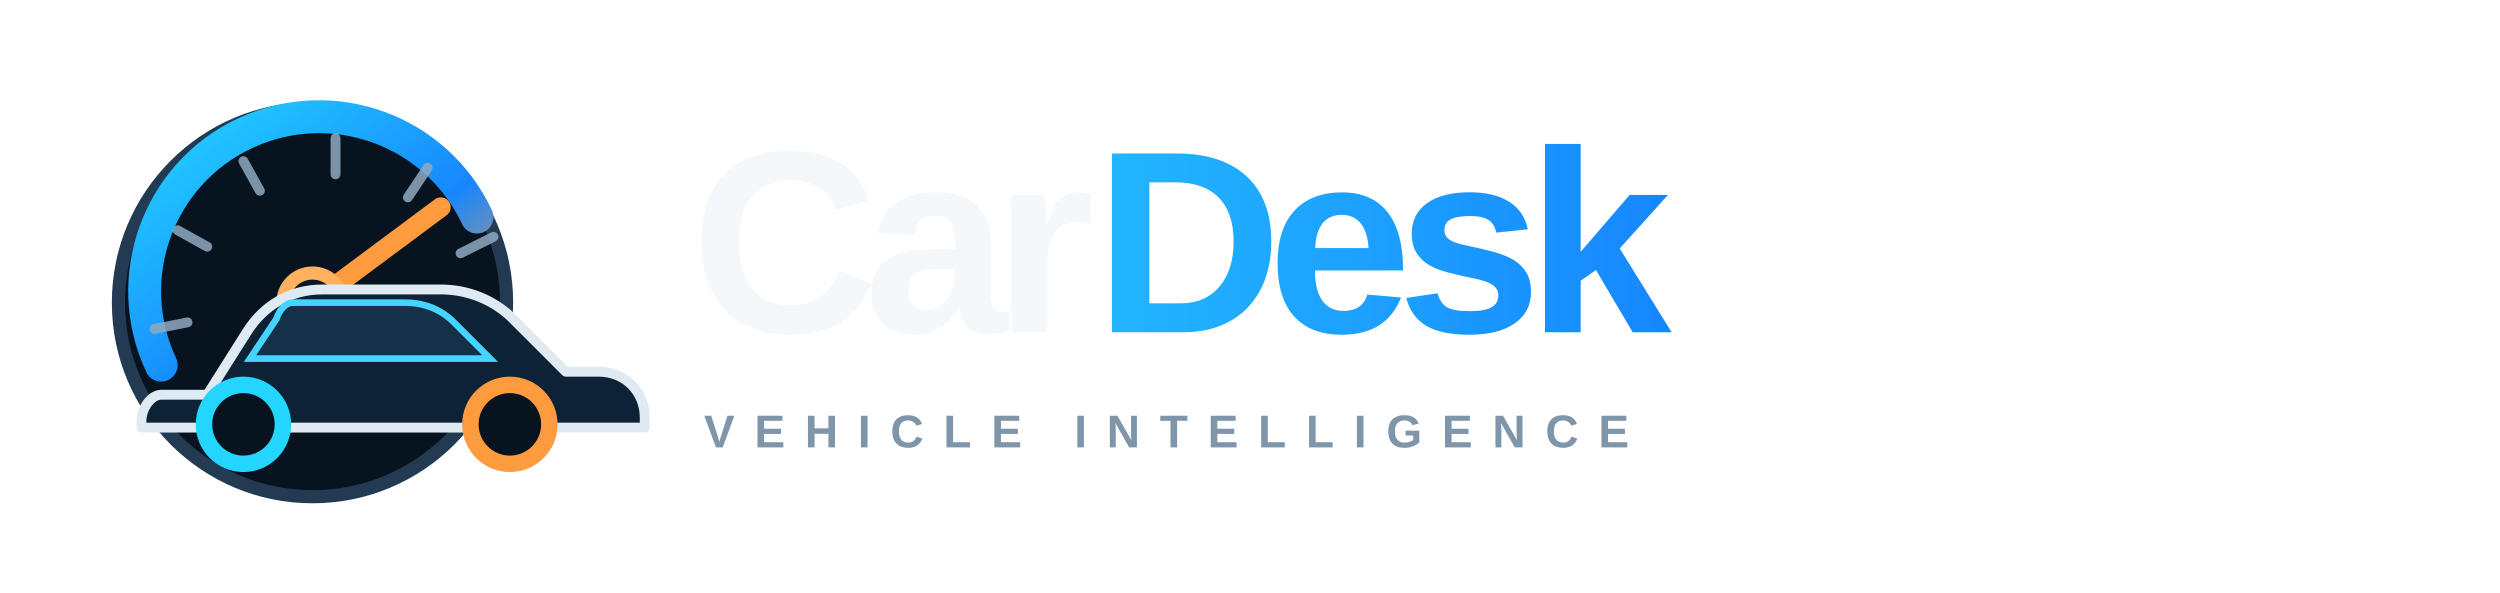
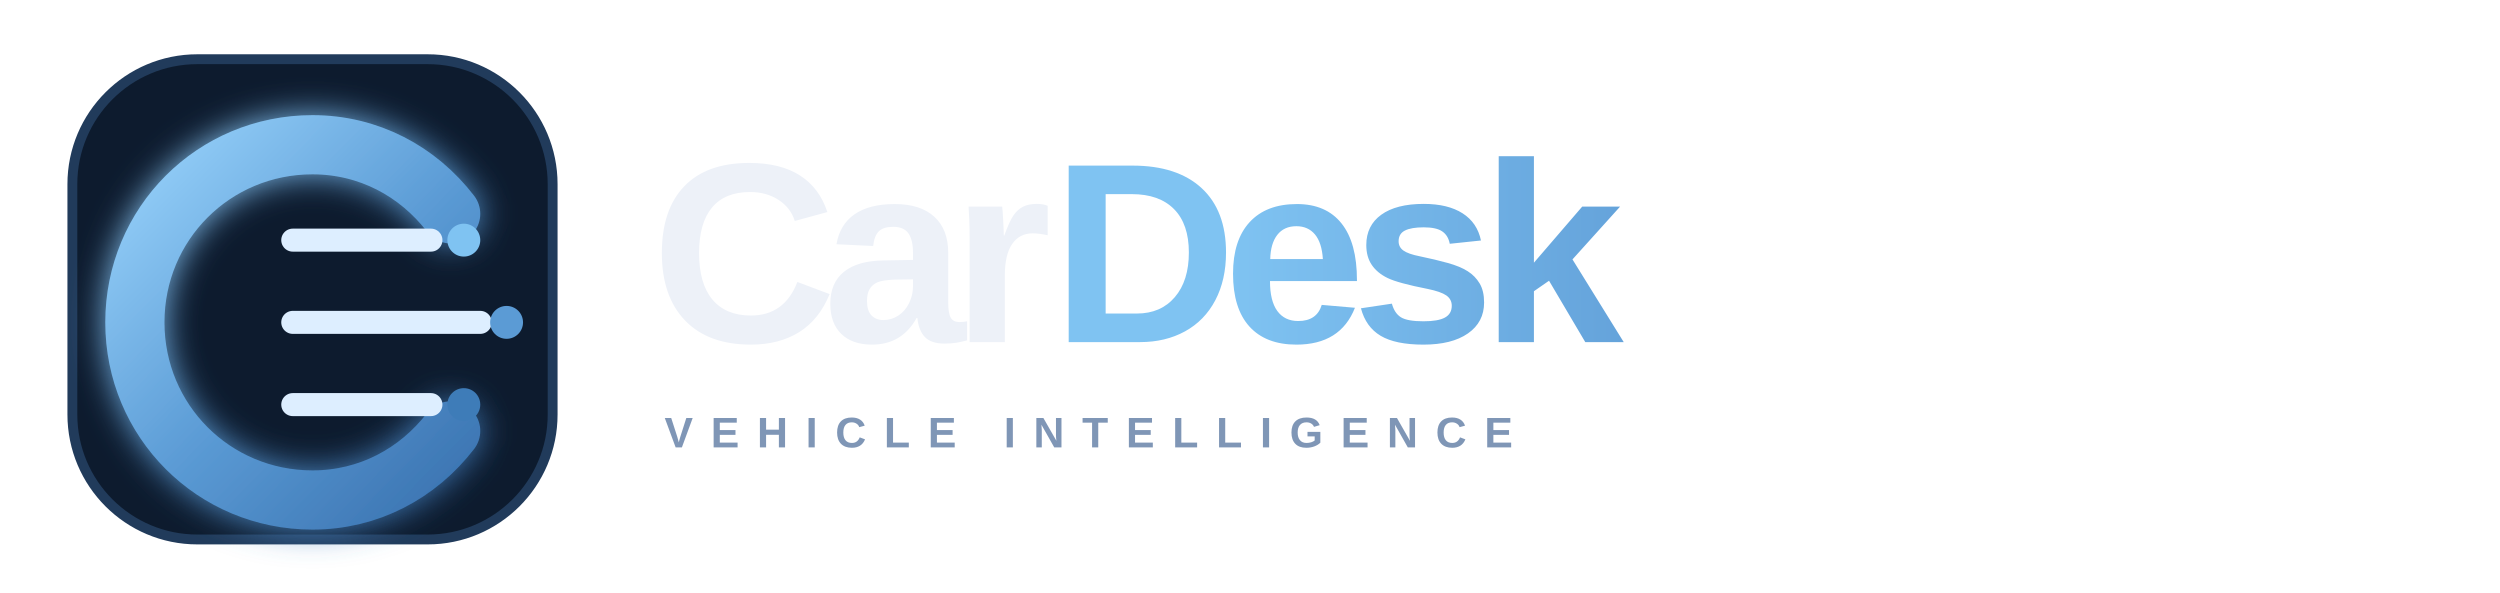
- <svg xmlns="http://www.w3.org/2000/svg" viewBox="0 0 760 180" role="img" aria-labelledby="t d">
+ <svg xmlns="http://www.w3.org/2000/svg" viewBox="0 0 760 180" role="img" aria-labelledby="title desc">
  <defs>
-     <linearGradient id="arc" x1="0" y1="0" x2="1" y2="1">
-       <stop stop-color="#23d5ff" />
-       <stop offset=".62" stop-color="#1687ff" />
-       <stop offset="1" stop-color="#ff9b3f" />
+     <linearGradient id="mark" x1="18" y1="22" x2="146" y2="148" gradientUnits="userSpaceOnUse">
+       <stop stop-color="#9ED8FF" />
+       <stop offset="0.48" stop-color="#5B9BD5" />
+       <stop offset="1" stop-color="#2F65A4" />
    </linearGradient>
-     <linearGradient id="desk" x1="0" y1="0" x2="1" y2="0">
-       <stop stop-color="#2bd7ff" />
-       <stop offset="1" stop-color="#1687ff" />
+     <linearGradient id="word" x1="374" y1="0" x2="610" y2="0" gradientUnits="userSpaceOnUse">
+       <stop stop-color="#7FC3F2" />
+       <stop offset="1" stop-color="#4B84C4" />
    </linearGradient>
+     <filter id="glow" x="-40%" y="-40%" width="180%" height="180%">
+       <feGaussianBlur stdDeviation="5" result="b" />
+       <feMerge>
+         <feMergeNode in="b" />
+         <feMergeNode in="SourceGraphic" />
+       </feMerge>
+     </filter>
  </defs>
-   <g transform="translate(18 15)">
-     <circle cx="77" cy="77" r="59" fill="#07131f" stroke="#233b52" stroke-width="4" />
-     <path d="M31 96A51 51 0 1 1 127 51" fill="none" stroke="url(#arc)" stroke-width="10" stroke-linecap="round" />
-     <g stroke="#8fa9c0" stroke-width="3" stroke-linecap="round" opacity=".85">
-       <path d="M39 83l-10 2" />
-       <path d="M45 60l-9-5" />
-       <path d="M61 43l-5-9" />
-       <path d="M84 38V27" />
-       <path d="M106 45l6-9" />
-       <path d="M122 62l10-5" />
-     </g>
-     <path d="M77 77L116 48" stroke="#ff9b3f" stroke-width="6" stroke-linecap="round" />
-     <circle cx="77" cy="77" r="9" fill="#0b1825" stroke="#ffb15d" stroke-width="4" />
-     <path d="M31 105h14l12-19c5-8 13-13 23-13h36c8 0 16 3 22 9l16 16h10c8 0 14 6 14 14v3H25v-2c0-4 3-8 6-8Z" fill="#0d2234" stroke="#dfeaf3" stroke-width="3" stroke-linejoin="round" />
-     <path d="M71 77h34c6 0 11 2 15 6l11 11H58l8-12c1-3 3-5 5-5Z" fill="#153149" stroke="#43d4ff" stroke-width="2" />
-     <circle cx="56" cy="114" r="12" fill="#07131f" stroke="#23d5ff" stroke-width="5" />
-     <circle cx="137" cy="114" r="12" fill="#07131f" stroke="#ff9b3f" stroke-width="5" />
+   <g transform="translate(18 14)">
+     <rect x="4" y="4" width="146" height="146" rx="38" fill="#0D1B2E" stroke="#213B5B" stroke-width="3" />
+     <path d="M119 51c-10-13-25-21-42-21-30 0-54 24-54 54s24 54 54 54c17 0 32-8 42-21" fill="none" stroke="url(#mark)" stroke-width="18" stroke-linecap="round" filter="url(#glow)" />
+     <path d="M71 59h42" stroke="#DDEEFF" stroke-width="7" stroke-linecap="round" />
+     <path d="M71 84h57" stroke="#DDEEFF" stroke-width="7" stroke-linecap="round" />
+     <path d="M71 109h42" stroke="#DDEEFF" stroke-width="7" stroke-linecap="round" />
+     <circle cx="123" cy="59" r="5" fill="#7FC3F2" />
+     <circle cx="136" cy="84" r="5" fill="#5B9BD5" />
+     <circle cx="123" cy="109" r="5" fill="#3E7CB8" />
  </g>
-   <text x="210" y="101" font-family="Arial,Helvetica,sans-serif" font-size="79" font-weight="800" letter-spacing="-4.5" fill="#f5f8fb">Car<tspan fill="url(#desk)">Desk</tspan>
+   <text x="198" y="104" font-family="Arial,Helvetica,sans-serif" font-size="78" font-weight="800" letter-spacing="-4.2" fill="#EDF1F8">Car<tspan fill="url(#word)">Desk</tspan>
  </text>
-   <text x="214" y="136" font-family="Arial,Helvetica,sans-serif" font-size="14" font-weight="700" letter-spacing="6" fill="#7f96aa">VEHICLE INTELLIGENCE</text>
+   <text x="202" y="136" font-family="Arial,Helvetica,sans-serif" font-size="13" font-weight="700" letter-spacing="5.4" fill="#7F96B6">VEHICLE INTELLIGENCE</text>
</svg>
